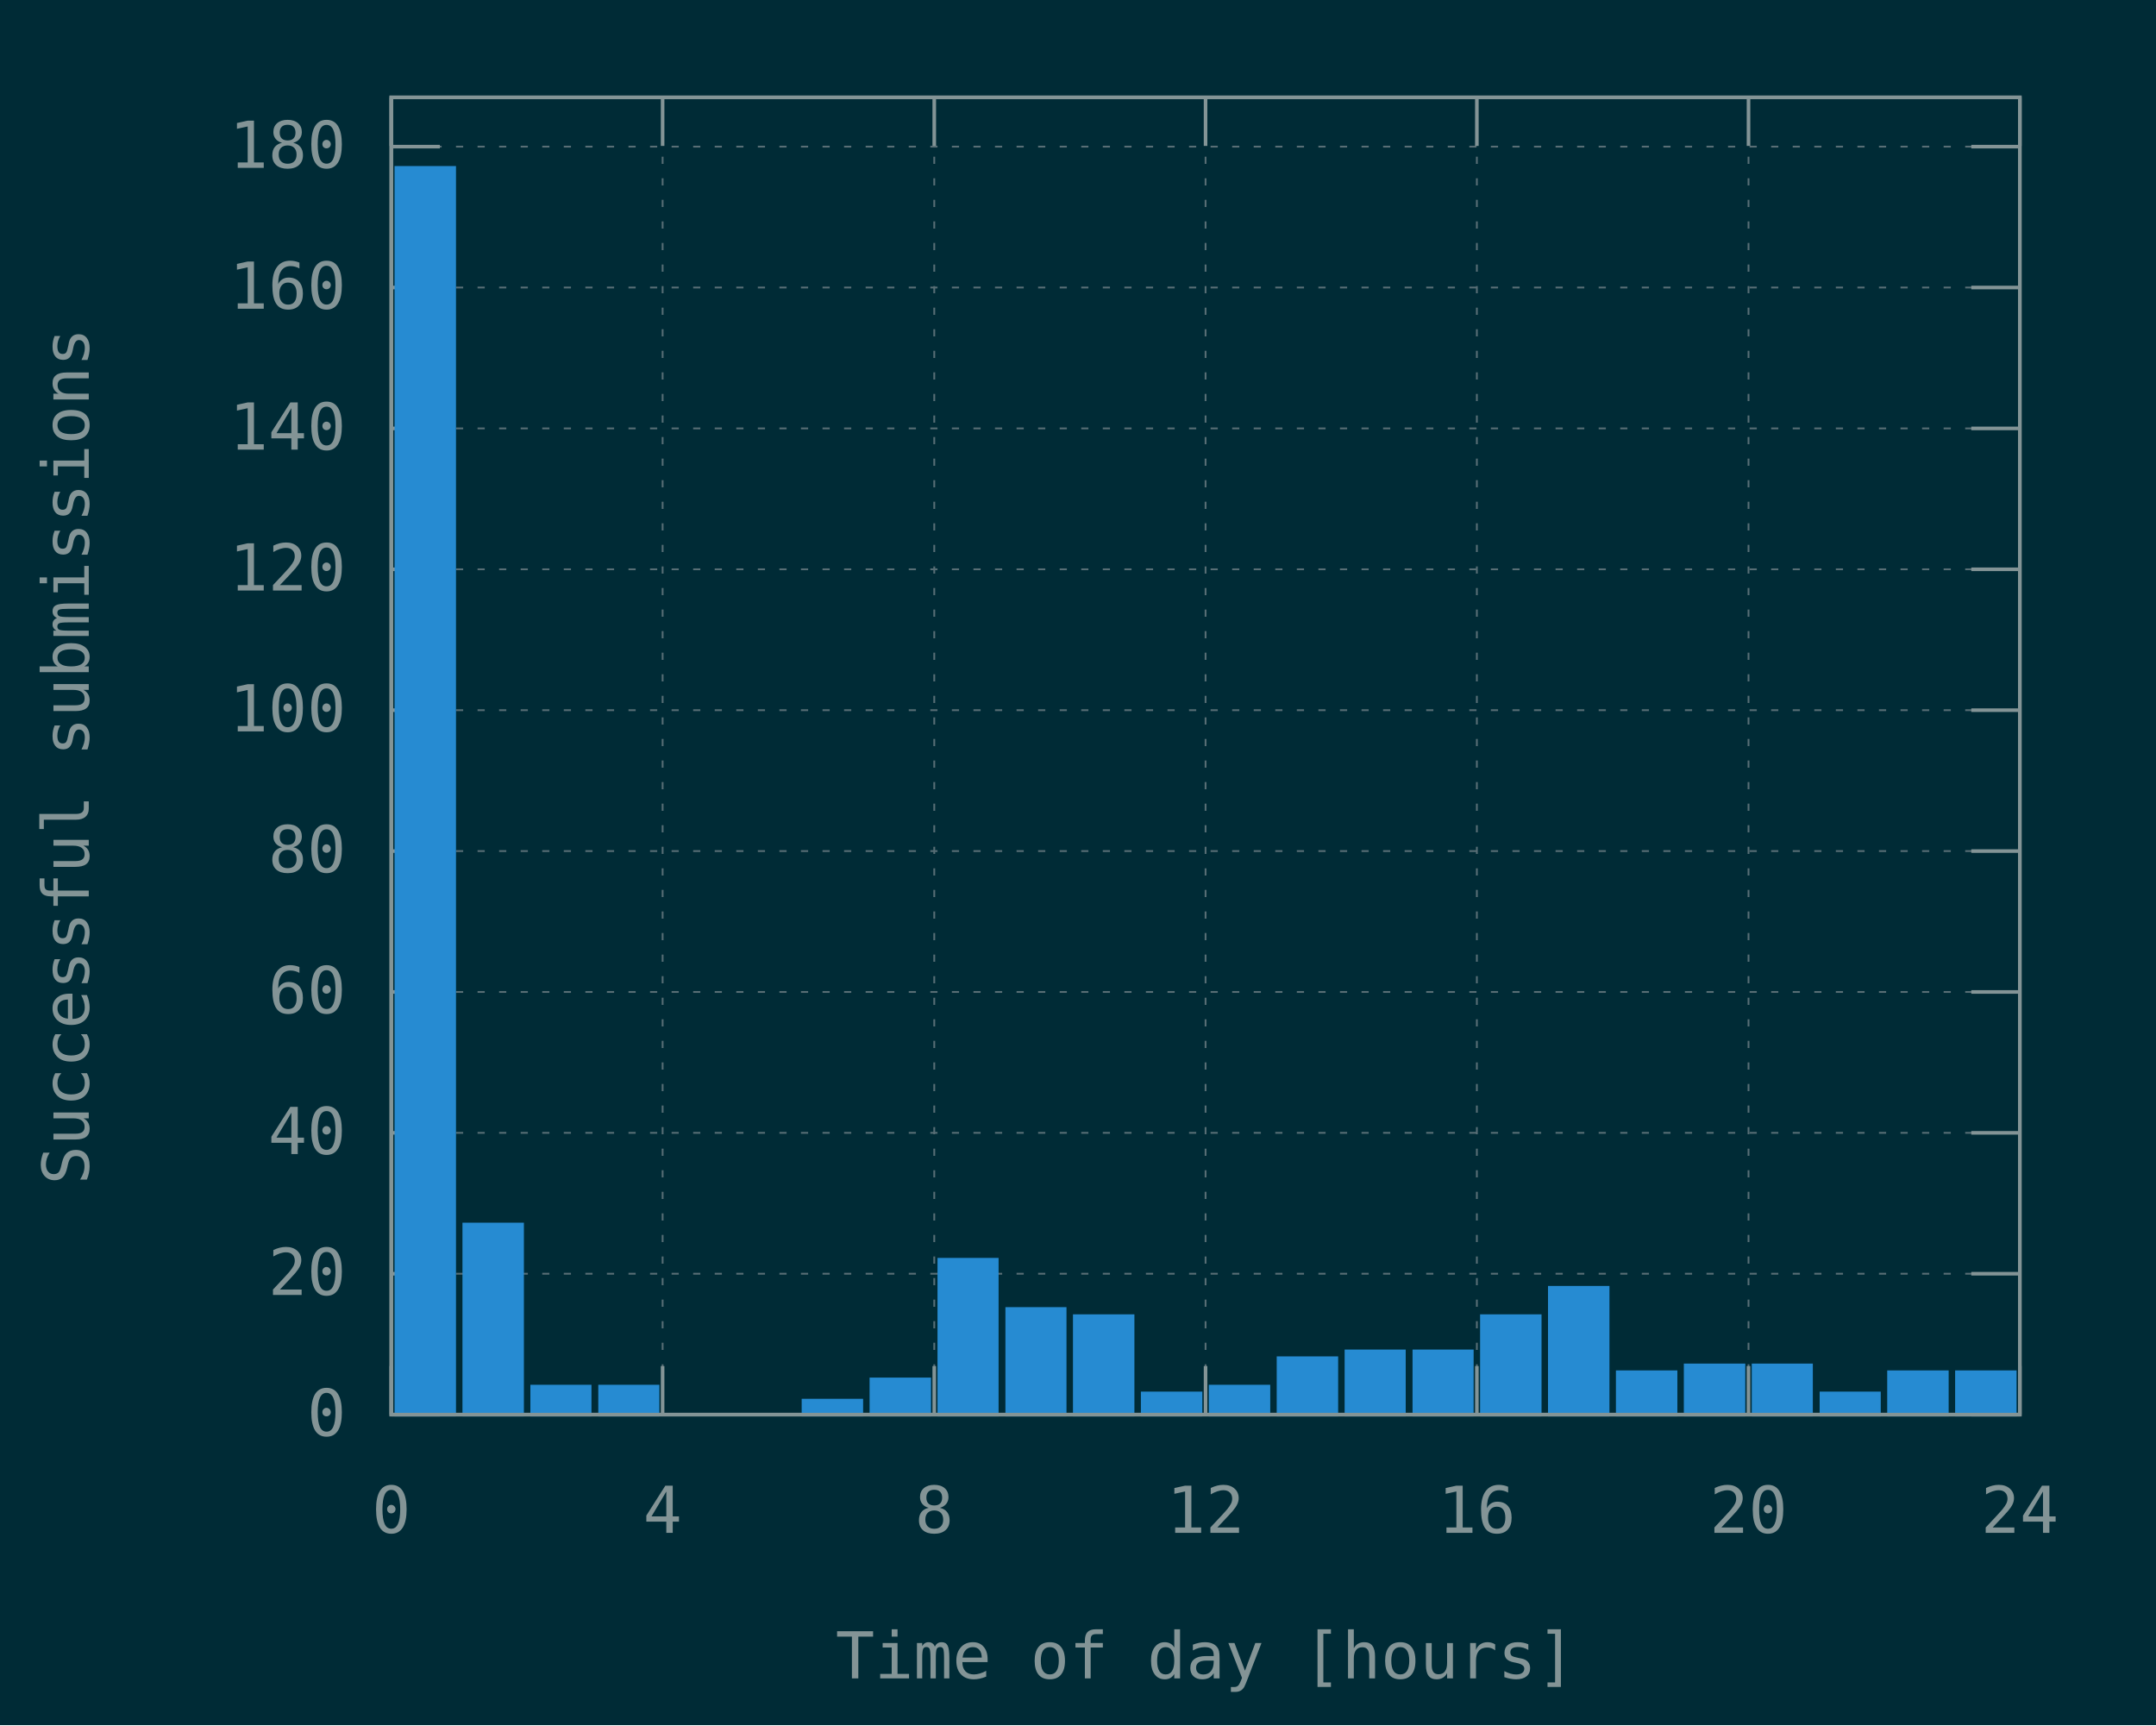
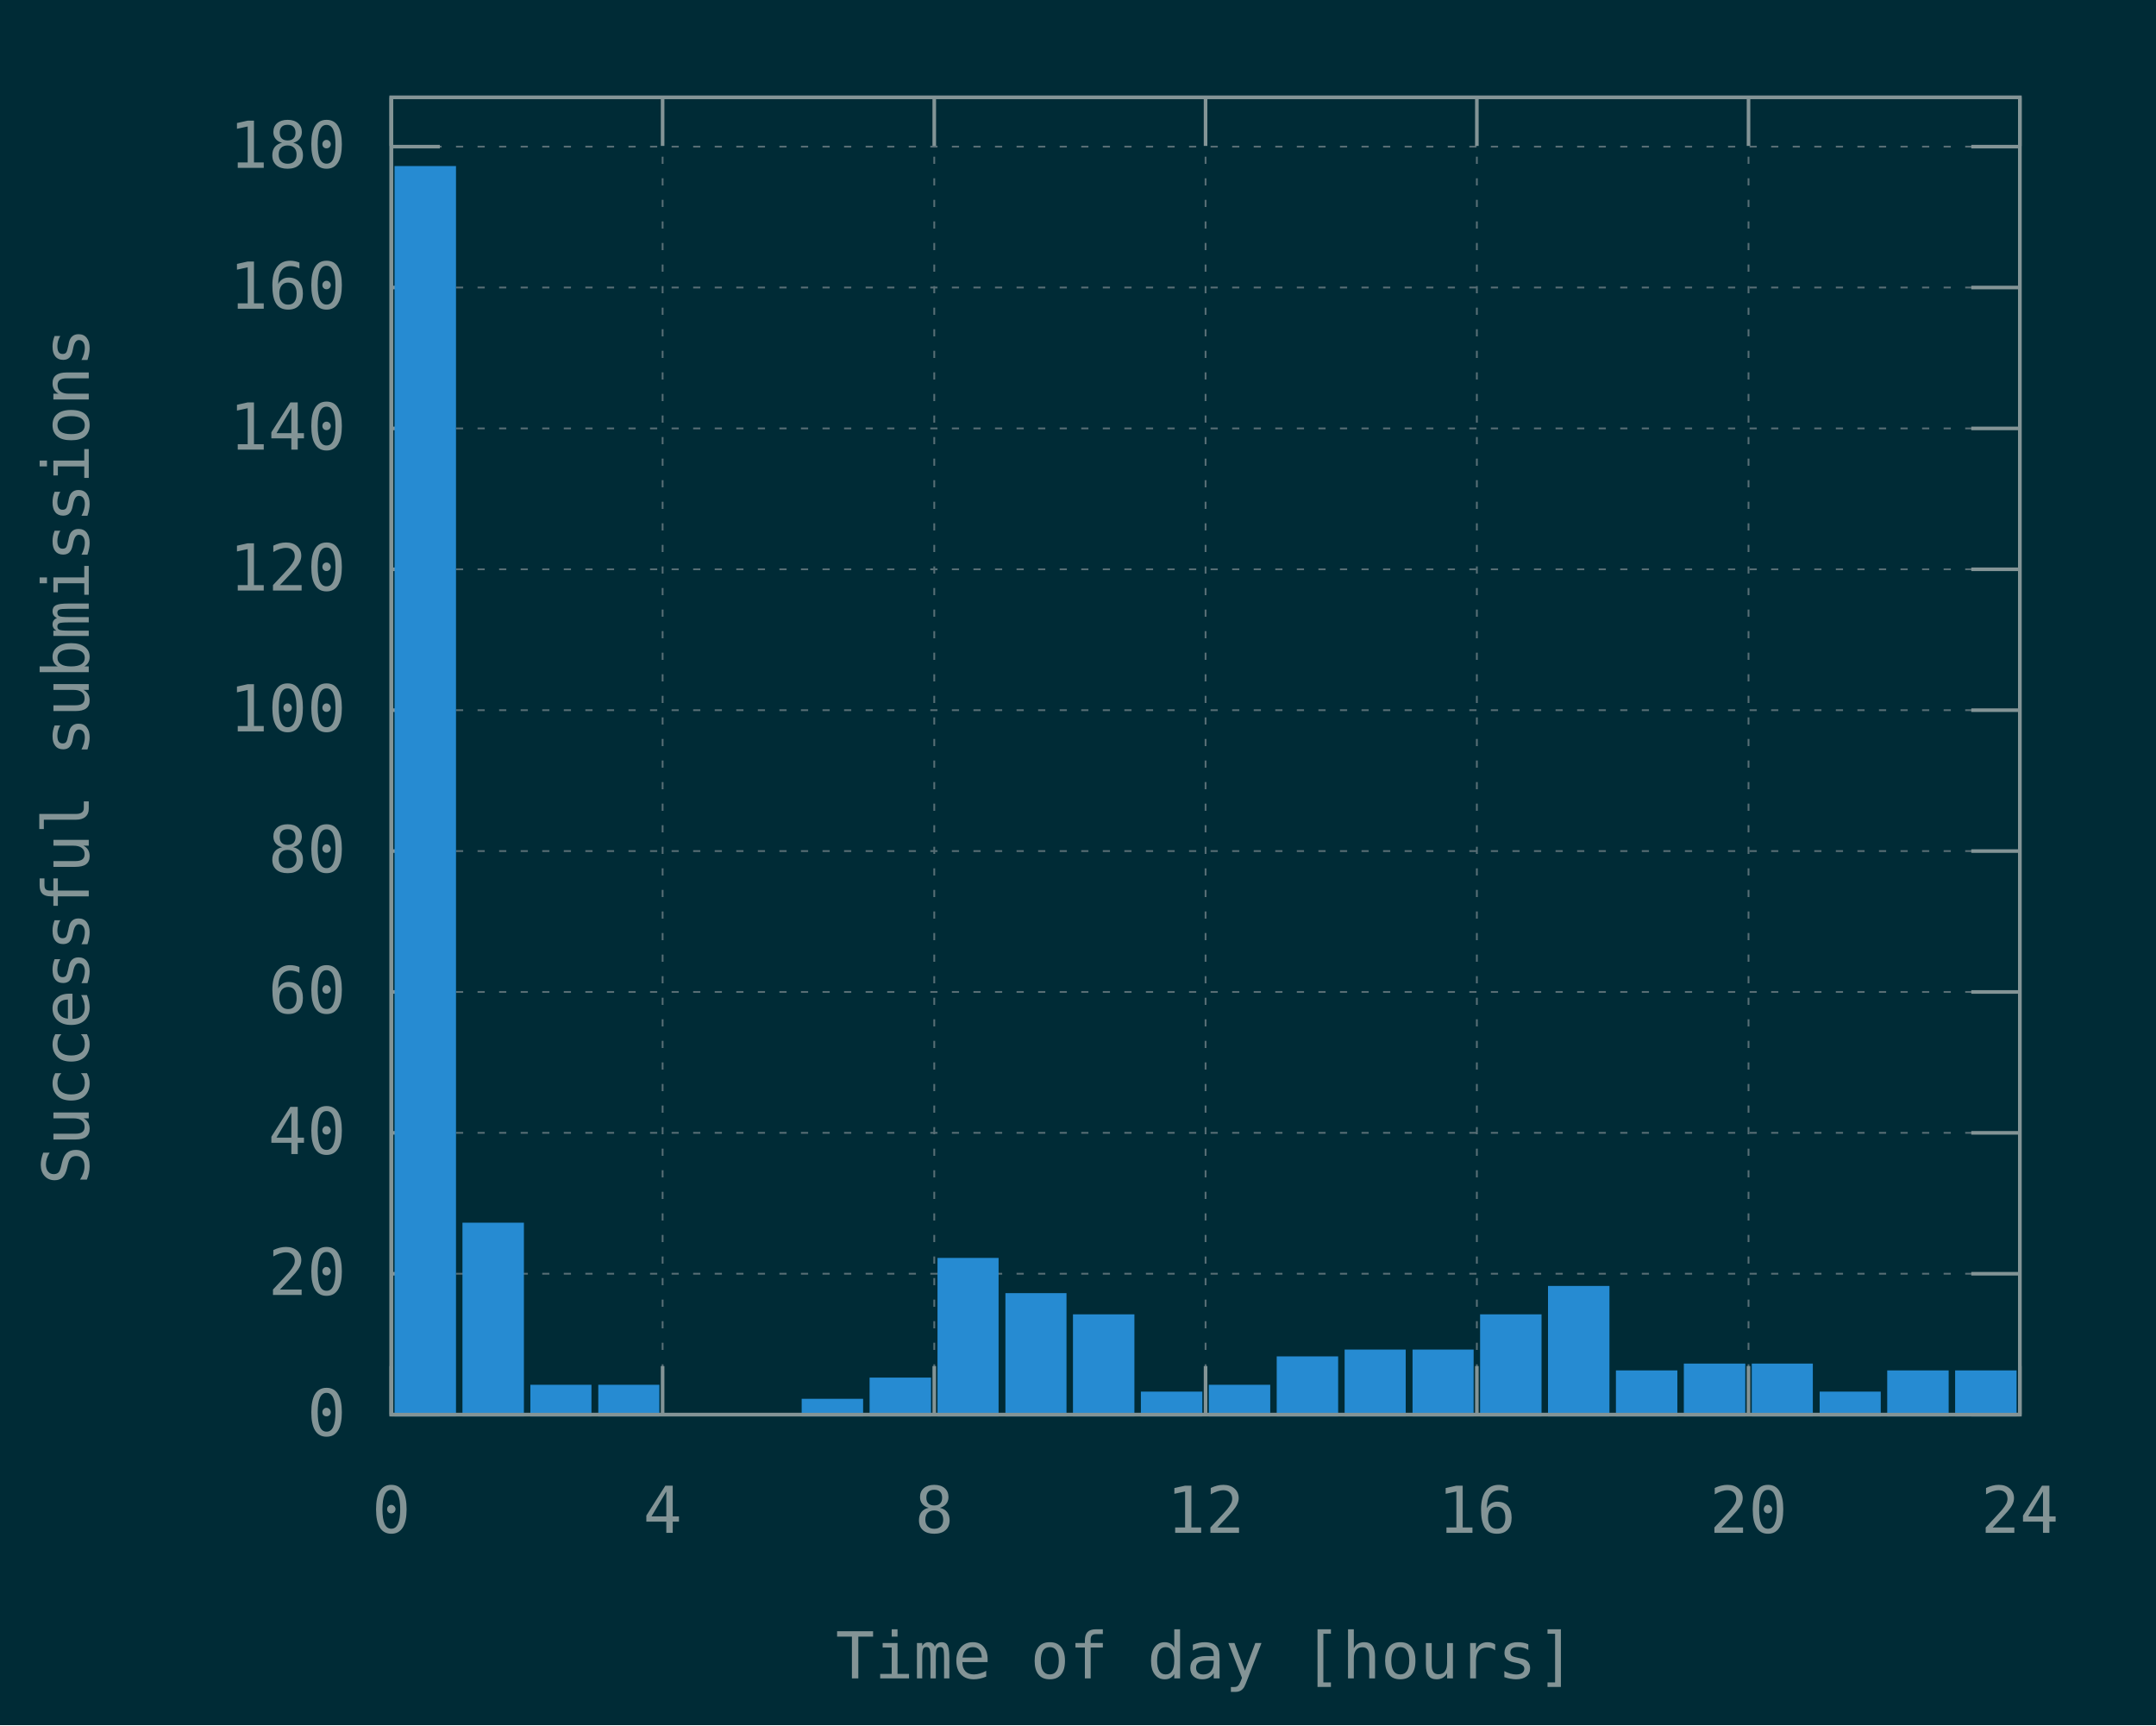
<svg xmlns="http://www.w3.org/2000/svg" xmlns:xlink="http://www.w3.org/1999/xlink" width="600" height="480" viewBox="0 0 600 480">
  <g id="gnuplot_canvas">
    <rect x="0" y="0" width="600" height="480" fill="#002b36" />
    <defs>
      <circle id="gpDot" r="0.5" stroke-width="0.5" stroke="currentColor" />
      <path id="gpPt0" stroke-width="0.148" stroke="currentColor" d="M-1,0 h2 M0,-1 v2" />
      <path id="gpPt1" stroke-width="0.148" stroke="currentColor" d="M-1,-1 L1,1 M1,-1 L-1,1" />
      <path id="gpPt2" stroke-width="0.148" stroke="currentColor" d="M-1,0 L1,0 M0,-1 L0,1 M-1,-1 L1,1 M-1,1 L1,-1" />
      <rect id="gpPt3" stroke-width="0.148" stroke="currentColor" x="-1" y="-1" width="2" height="2" />
      <rect id="gpPt4" stroke-width="0.148" stroke="currentColor" fill="currentColor" x="-1" y="-1" width="2" height="2" />
      <circle id="gpPt5" stroke-width="0.148" stroke="currentColor" cx="0" cy="0" r="1" />
      <use xlink:href="#gpPt5" id="gpPt6" fill="currentColor" stroke="none" />
      <path id="gpPt7" stroke-width="0.148" stroke="currentColor" d="M0,-1.33 L-1.33,0.67 L1.33,0.67 z" />
      <use xlink:href="#gpPt7" id="gpPt8" fill="currentColor" stroke="none" />
      <use xlink:href="#gpPt7" id="gpPt9" stroke="currentColor" transform="rotate(180)" />
      <use xlink:href="#gpPt9" id="gpPt10" fill="currentColor" stroke="none" />
      <use xlink:href="#gpPt3" id="gpPt11" stroke="currentColor" transform="rotate(45)" />
      <use xlink:href="#gpPt11" id="gpPt12" fill="currentColor" stroke="none" />
      <path id="gpPt13" stroke-width="0.148" stroke="currentColor" d="M0,1.330 L1.265,0.411 L0.782,-1.067 L-0.782,-1.076 L-1.265,0.411 z" />
      <use xlink:href="#gpPt13" id="gpPt14" fill="currentColor" stroke="none" />
      <filter id="textbox" filterUnits="objectBoundingBox" x="0" y="0" height="1" width="1">
        <feFlood flood-color="#002B36" flood-opacity="1" result="bgnd" />
        <feComposite in="SourceGraphic" in2="bgnd" operator="atop" />
      </filter>
      <filter id="greybox" filterUnits="objectBoundingBox" x="0" y="0" height="1" width="1">
        <feFlood flood-color="lightgrey" flood-opacity="1" result="grey" />
        <feComposite in="SourceGraphic" in2="grey" operator="atop" />
      </filter>
    </defs>
    <g fill="none" color="#002B36" stroke="currentColor" stroke-width="1.00" stroke-linecap="butt" stroke-linejoin="miter">
</g>
    <g fill="none" color="black" stroke="currentColor" stroke-width="1.00" stroke-linecap="butt" stroke-linejoin="miter">
</g>
    <g fill="none" color="black" stroke="rgb(131, 148, 150)" stroke-width="0.50" stroke-linecap="butt" stroke-linejoin="miter">
</g>
    <g fill="none" color="gray" stroke="currentColor" stroke-width="0.50" stroke-linecap="butt" stroke-linejoin="miter">
      <path stroke="rgb( 88, 110, 117)" stroke-dasharray="2,4" class="gridline" d="M108.9,393.6 L562.1,393.6  " />
    </g>
    <g fill="none" color="gray" stroke="rgb( 88, 110, 117)" stroke-width="1.00" stroke-linecap="butt" stroke-linejoin="miter">
</g>
    <g fill="none" color="black" stroke="currentColor" stroke-width="1.00" stroke-linecap="butt" stroke-linejoin="miter">
      <path stroke="rgb(131, 148, 150)" d="M108.9,393.6 L122.4,393.6 M562.1,393.6 L548.6,393.6  " />
      <g transform="translate(96.3,399.5)" stroke="none" fill="rgb(131,148,150)" font-family="Inconsolata" font-size="18.00" text-anchor="end">
        <text>
          <tspan font-family="Inconsolata"> 0</tspan>
        </text>
      </g>
    </g>
    <g fill="none" color="black" stroke="currentColor" stroke-width="1.00" stroke-linecap="butt" stroke-linejoin="miter">
</g>
    <g fill="none" color="black" stroke="rgb(131, 148, 150)" stroke-width="0.50" stroke-linecap="butt" stroke-linejoin="miter">
</g>
    <g fill="none" color="gray" stroke="currentColor" stroke-width="0.50" stroke-linecap="butt" stroke-linejoin="miter">
      <path stroke="rgb( 88, 110, 117)" stroke-dasharray="2,4" class="gridline" d="M108.9,354.4 L562.1,354.4  " />
    </g>
    <g fill="none" color="gray" stroke="rgb( 88, 110, 117)" stroke-width="1.00" stroke-linecap="butt" stroke-linejoin="miter">
</g>
    <g fill="none" color="black" stroke="currentColor" stroke-width="1.00" stroke-linecap="butt" stroke-linejoin="miter">
      <path stroke="rgb(131, 148, 150)" d="M108.9,354.4 L122.4,354.4 M562.1,354.4 L548.6,354.4  " />
      <g transform="translate(96.3,360.3)" stroke="none" fill="rgb(131,148,150)" font-family="Inconsolata" font-size="18.00" text-anchor="end">
        <text>
          <tspan font-family="Inconsolata"> 20</tspan>
        </text>
      </g>
    </g>
    <g fill="none" color="black" stroke="currentColor" stroke-width="1.00" stroke-linecap="butt" stroke-linejoin="miter">
</g>
    <g fill="none" color="black" stroke="rgb(131, 148, 150)" stroke-width="0.50" stroke-linecap="butt" stroke-linejoin="miter">
</g>
    <g fill="none" color="gray" stroke="currentColor" stroke-width="0.50" stroke-linecap="butt" stroke-linejoin="miter">
      <path stroke="rgb( 88, 110, 117)" stroke-dasharray="2,4" class="gridline" d="M108.9,315.2 L562.1,315.2  " />
    </g>
    <g fill="none" color="gray" stroke="rgb( 88, 110, 117)" stroke-width="1.00" stroke-linecap="butt" stroke-linejoin="miter">
</g>
    <g fill="none" color="black" stroke="currentColor" stroke-width="1.00" stroke-linecap="butt" stroke-linejoin="miter">
      <path stroke="rgb(131, 148, 150)" d="M108.9,315.2 L122.4,315.2 M562.1,315.2 L548.6,315.2  " />
      <g transform="translate(96.3,321.1)" stroke="none" fill="rgb(131,148,150)" font-family="Inconsolata" font-size="18.00" text-anchor="end">
        <text>
          <tspan font-family="Inconsolata"> 40</tspan>
        </text>
      </g>
    </g>
    <g fill="none" color="black" stroke="currentColor" stroke-width="1.00" stroke-linecap="butt" stroke-linejoin="miter">
</g>
    <g fill="none" color="black" stroke="rgb(131, 148, 150)" stroke-width="0.50" stroke-linecap="butt" stroke-linejoin="miter">
</g>
    <g fill="none" color="gray" stroke="currentColor" stroke-width="0.50" stroke-linecap="butt" stroke-linejoin="miter">
      <path stroke="rgb( 88, 110, 117)" stroke-dasharray="2,4" class="gridline" d="M108.9,276.0 L562.1,276.0  " />
    </g>
    <g fill="none" color="gray" stroke="rgb( 88, 110, 117)" stroke-width="1.00" stroke-linecap="butt" stroke-linejoin="miter">
</g>
    <g fill="none" color="black" stroke="currentColor" stroke-width="1.00" stroke-linecap="butt" stroke-linejoin="miter">
      <path stroke="rgb(131, 148, 150)" d="M108.9,276.0 L122.4,276.0 M562.1,276.0 L548.6,276.0  " />
      <g transform="translate(96.3,281.9)" stroke="none" fill="rgb(131,148,150)" font-family="Inconsolata" font-size="18.00" text-anchor="end">
        <text>
          <tspan font-family="Inconsolata"> 60</tspan>
        </text>
      </g>
    </g>
    <g fill="none" color="black" stroke="currentColor" stroke-width="1.00" stroke-linecap="butt" stroke-linejoin="miter">
</g>
    <g fill="none" color="black" stroke="rgb(131, 148, 150)" stroke-width="0.50" stroke-linecap="butt" stroke-linejoin="miter">
</g>
    <g fill="none" color="gray" stroke="currentColor" stroke-width="0.50" stroke-linecap="butt" stroke-linejoin="miter">
      <path stroke="rgb( 88, 110, 117)" stroke-dasharray="2,4" class="gridline" d="M108.9,236.8 L562.1,236.8  " />
    </g>
    <g fill="none" color="gray" stroke="rgb( 88, 110, 117)" stroke-width="1.00" stroke-linecap="butt" stroke-linejoin="miter">
</g>
    <g fill="none" color="black" stroke="currentColor" stroke-width="1.00" stroke-linecap="butt" stroke-linejoin="miter">
      <path stroke="rgb(131, 148, 150)" d="M108.9,236.8 L122.4,236.8 M562.1,236.8 L548.6,236.8  " />
      <g transform="translate(96.3,242.7)" stroke="none" fill="rgb(131,148,150)" font-family="Inconsolata" font-size="18.00" text-anchor="end">
        <text>
          <tspan font-family="Inconsolata"> 80</tspan>
        </text>
      </g>
    </g>
    <g fill="none" color="black" stroke="currentColor" stroke-width="1.00" stroke-linecap="butt" stroke-linejoin="miter">
</g>
    <g fill="none" color="black" stroke="rgb(131, 148, 150)" stroke-width="0.50" stroke-linecap="butt" stroke-linejoin="miter">
</g>
    <g fill="none" color="gray" stroke="currentColor" stroke-width="0.50" stroke-linecap="butt" stroke-linejoin="miter">
      <path stroke="rgb( 88, 110, 117)" stroke-dasharray="2,4" class="gridline" d="M108.9,197.6 L562.1,197.6  " />
    </g>
    <g fill="none" color="gray" stroke="rgb( 88, 110, 117)" stroke-width="1.00" stroke-linecap="butt" stroke-linejoin="miter">
</g>
    <g fill="none" color="black" stroke="currentColor" stroke-width="1.00" stroke-linecap="butt" stroke-linejoin="miter">
      <path stroke="rgb(131, 148, 150)" d="M108.9,197.6 L122.4,197.6 M562.1,197.6 L548.6,197.6  " />
      <g transform="translate(96.3,203.5)" stroke="none" fill="rgb(131,148,150)" font-family="Inconsolata" font-size="18.00" text-anchor="end">
        <text>
          <tspan font-family="Inconsolata"> 100</tspan>
        </text>
      </g>
    </g>
    <g fill="none" color="black" stroke="currentColor" stroke-width="1.00" stroke-linecap="butt" stroke-linejoin="miter">
</g>
    <g fill="none" color="black" stroke="rgb(131, 148, 150)" stroke-width="0.50" stroke-linecap="butt" stroke-linejoin="miter">
</g>
    <g fill="none" color="gray" stroke="currentColor" stroke-width="0.50" stroke-linecap="butt" stroke-linejoin="miter">
      <path stroke="rgb( 88, 110, 117)" stroke-dasharray="2,4" class="gridline" d="M108.9,158.4 L562.1,158.4  " />
    </g>
    <g fill="none" color="gray" stroke="rgb( 88, 110, 117)" stroke-width="1.00" stroke-linecap="butt" stroke-linejoin="miter">
</g>
    <g fill="none" color="black" stroke="currentColor" stroke-width="1.00" stroke-linecap="butt" stroke-linejoin="miter">
      <path stroke="rgb(131, 148, 150)" d="M108.9,158.4 L122.4,158.4 M562.1,158.4 L548.6,158.4  " />
      <g transform="translate(96.3,164.3)" stroke="none" fill="rgb(131,148,150)" font-family="Inconsolata" font-size="18.00" text-anchor="end">
        <text>
          <tspan font-family="Inconsolata"> 120</tspan>
        </text>
      </g>
    </g>
    <g fill="none" color="black" stroke="currentColor" stroke-width="1.00" stroke-linecap="butt" stroke-linejoin="miter">
</g>
    <g fill="none" color="black" stroke="rgb(131, 148, 150)" stroke-width="0.50" stroke-linecap="butt" stroke-linejoin="miter">
</g>
    <g fill="none" color="gray" stroke="currentColor" stroke-width="0.50" stroke-linecap="butt" stroke-linejoin="miter">
      <path stroke="rgb( 88, 110, 117)" stroke-dasharray="2,4" class="gridline" d="M108.9,119.2 L562.1,119.2  " />
    </g>
    <g fill="none" color="gray" stroke="rgb( 88, 110, 117)" stroke-width="1.00" stroke-linecap="butt" stroke-linejoin="miter">
</g>
    <g fill="none" color="black" stroke="currentColor" stroke-width="1.00" stroke-linecap="butt" stroke-linejoin="miter">
      <path stroke="rgb(131, 148, 150)" d="M108.9,119.2 L122.4,119.2 M562.1,119.2 L548.6,119.2  " />
      <g transform="translate(96.3,125.1)" stroke="none" fill="rgb(131,148,150)" font-family="Inconsolata" font-size="18.00" text-anchor="end">
        <text>
          <tspan font-family="Inconsolata"> 140</tspan>
        </text>
      </g>
    </g>
    <g fill="none" color="black" stroke="currentColor" stroke-width="1.00" stroke-linecap="butt" stroke-linejoin="miter">
</g>
    <g fill="none" color="black" stroke="rgb(131, 148, 150)" stroke-width="0.50" stroke-linecap="butt" stroke-linejoin="miter">
</g>
    <g fill="none" color="gray" stroke="currentColor" stroke-width="0.50" stroke-linecap="butt" stroke-linejoin="miter">
      <path stroke="rgb( 88, 110, 117)" stroke-dasharray="2,4" class="gridline" d="M108.9,80.0 L562.1,80.0  " />
    </g>
    <g fill="none" color="gray" stroke="rgb( 88, 110, 117)" stroke-width="1.00" stroke-linecap="butt" stroke-linejoin="miter">
</g>
    <g fill="none" color="black" stroke="currentColor" stroke-width="1.00" stroke-linecap="butt" stroke-linejoin="miter">
      <path stroke="rgb(131, 148, 150)" d="M108.9,80.0 L122.4,80.0 M562.1,80.0 L548.6,80.0  " />
      <g transform="translate(96.3,85.9)" stroke="none" fill="rgb(131,148,150)" font-family="Inconsolata" font-size="18.00" text-anchor="end">
        <text>
          <tspan font-family="Inconsolata"> 160</tspan>
        </text>
      </g>
    </g>
    <g fill="none" color="black" stroke="currentColor" stroke-width="1.00" stroke-linecap="butt" stroke-linejoin="miter">
</g>
    <g fill="none" color="black" stroke="rgb(131, 148, 150)" stroke-width="0.50" stroke-linecap="butt" stroke-linejoin="miter">
</g>
    <g fill="none" color="gray" stroke="currentColor" stroke-width="0.50" stroke-linecap="butt" stroke-linejoin="miter">
      <path stroke="rgb( 88, 110, 117)" stroke-dasharray="2,4" class="gridline" d="M108.9,40.8 L562.1,40.8  " />
    </g>
    <g fill="none" color="gray" stroke="rgb( 88, 110, 117)" stroke-width="1.00" stroke-linecap="butt" stroke-linejoin="miter">
</g>
    <g fill="none" color="black" stroke="currentColor" stroke-width="1.00" stroke-linecap="butt" stroke-linejoin="miter">
      <path stroke="rgb(131, 148, 150)" d="M108.9,40.8 L122.4,40.8 M562.1,40.8 L548.6,40.8  " />
      <g transform="translate(96.3,46.7)" stroke="none" fill="rgb(131,148,150)" font-family="Inconsolata" font-size="18.00" text-anchor="end">
        <text>
          <tspan font-family="Inconsolata"> 180</tspan>
        </text>
      </g>
    </g>
    <g fill="none" color="black" stroke="currentColor" stroke-width="1.00" stroke-linecap="butt" stroke-linejoin="miter">
</g>
    <g fill="none" color="black" stroke="rgb(131, 148, 150)" stroke-width="0.50" stroke-linecap="butt" stroke-linejoin="miter">
</g>
    <g fill="none" color="gray" stroke="currentColor" stroke-width="0.50" stroke-linecap="butt" stroke-linejoin="miter">
      <path stroke="rgb( 88, 110, 117)" stroke-dasharray="2,4" class="gridline" d="M108.9,393.6 L108.9,27.1  " />
    </g>
    <g fill="none" color="gray" stroke="rgb( 88, 110, 117)" stroke-width="1.00" stroke-linecap="butt" stroke-linejoin="miter">
</g>
    <g fill="none" color="black" stroke="currentColor" stroke-width="1.00" stroke-linecap="butt" stroke-linejoin="miter">
      <path stroke="rgb(131, 148, 150)" d="M108.9,393.6 L108.9,380.1 M108.9,27.1 L108.9,40.6  " />
      <g transform="translate(108.9,426.5)" stroke="none" fill="rgb(131,148,150)" font-family="Inconsolata" font-size="18.00" text-anchor="middle">
        <text>
          <tspan font-family="Inconsolata"> 0</tspan>
        </text>
      </g>
    </g>
    <g fill="none" color="black" stroke="currentColor" stroke-width="1.00" stroke-linecap="butt" stroke-linejoin="miter">
</g>
    <g fill="none" color="black" stroke="rgb(131, 148, 150)" stroke-width="0.50" stroke-linecap="butt" stroke-linejoin="miter">
</g>
    <g fill="none" color="gray" stroke="currentColor" stroke-width="0.50" stroke-linecap="butt" stroke-linejoin="miter">
      <path stroke="rgb( 88, 110, 117)" stroke-dasharray="2,4" class="gridline" d="M184.4,393.6 L184.4,27.1  " />
    </g>
    <g fill="none" color="gray" stroke="rgb( 88, 110, 117)" stroke-width="1.00" stroke-linecap="butt" stroke-linejoin="miter">
</g>
    <g fill="none" color="black" stroke="currentColor" stroke-width="1.00" stroke-linecap="butt" stroke-linejoin="miter">
      <path stroke="rgb(131, 148, 150)" d="M184.4,393.6 L184.4,380.1 M184.4,27.1 L184.4,40.6  " />
      <g transform="translate(184.4,426.5)" stroke="none" fill="rgb(131,148,150)" font-family="Inconsolata" font-size="18.00" text-anchor="middle">
        <text>
          <tspan font-family="Inconsolata"> 4</tspan>
        </text>
      </g>
    </g>
    <g fill="none" color="black" stroke="currentColor" stroke-width="1.00" stroke-linecap="butt" stroke-linejoin="miter">
</g>
    <g fill="none" color="black" stroke="rgb(131, 148, 150)" stroke-width="0.50" stroke-linecap="butt" stroke-linejoin="miter">
</g>
    <g fill="none" color="gray" stroke="currentColor" stroke-width="0.50" stroke-linecap="butt" stroke-linejoin="miter">
      <path stroke="rgb( 88, 110, 117)" stroke-dasharray="2,4" class="gridline" d="M260.0,393.6 L260.0,27.1  " />
    </g>
    <g fill="none" color="gray" stroke="rgb( 88, 110, 117)" stroke-width="1.00" stroke-linecap="butt" stroke-linejoin="miter">
</g>
    <g fill="none" color="black" stroke="currentColor" stroke-width="1.00" stroke-linecap="butt" stroke-linejoin="miter">
      <path stroke="rgb(131, 148, 150)" d="M260.0,393.6 L260.0,380.1 M260.0,27.1 L260.0,40.6  " />
      <g transform="translate(260.0,426.5)" stroke="none" fill="rgb(131,148,150)" font-family="Inconsolata" font-size="18.00" text-anchor="middle">
        <text>
          <tspan font-family="Inconsolata"> 8</tspan>
        </text>
      </g>
    </g>
    <g fill="none" color="black" stroke="currentColor" stroke-width="1.00" stroke-linecap="butt" stroke-linejoin="miter">
</g>
    <g fill="none" color="black" stroke="rgb(131, 148, 150)" stroke-width="0.50" stroke-linecap="butt" stroke-linejoin="miter">
</g>
    <g fill="none" color="gray" stroke="currentColor" stroke-width="0.50" stroke-linecap="butt" stroke-linejoin="miter">
      <path stroke="rgb( 88, 110, 117)" stroke-dasharray="2,4" class="gridline" d="M335.5,393.6 L335.5,27.1  " />
    </g>
    <g fill="none" color="gray" stroke="rgb( 88, 110, 117)" stroke-width="1.00" stroke-linecap="butt" stroke-linejoin="miter">
</g>
    <g fill="none" color="black" stroke="currentColor" stroke-width="1.00" stroke-linecap="butt" stroke-linejoin="miter">
      <path stroke="rgb(131, 148, 150)" d="M335.5,393.6 L335.5,380.1 M335.5,27.1 L335.5,40.6  " />
      <g transform="translate(335.5,426.5)" stroke="none" fill="rgb(131,148,150)" font-family="Inconsolata" font-size="18.00" text-anchor="middle">
        <text>
          <tspan font-family="Inconsolata"> 12</tspan>
        </text>
      </g>
    </g>
    <g fill="none" color="black" stroke="currentColor" stroke-width="1.00" stroke-linecap="butt" stroke-linejoin="miter">
</g>
    <g fill="none" color="black" stroke="rgb(131, 148, 150)" stroke-width="0.50" stroke-linecap="butt" stroke-linejoin="miter">
</g>
    <g fill="none" color="gray" stroke="currentColor" stroke-width="0.50" stroke-linecap="butt" stroke-linejoin="miter">
      <path stroke="rgb( 88, 110, 117)" stroke-dasharray="2,4" class="gridline" d="M411.0,393.6 L411.0,27.1  " />
    </g>
    <g fill="none" color="gray" stroke="rgb( 88, 110, 117)" stroke-width="1.00" stroke-linecap="butt" stroke-linejoin="miter">
</g>
    <g fill="none" color="black" stroke="currentColor" stroke-width="1.00" stroke-linecap="butt" stroke-linejoin="miter">
      <path stroke="rgb(131, 148, 150)" d="M411.0,393.6 L411.0,380.1 M411.0,27.1 L411.0,40.6  " />
      <g transform="translate(411.0,426.5)" stroke="none" fill="rgb(131,148,150)" font-family="Inconsolata" font-size="18.00" text-anchor="middle">
        <text>
          <tspan font-family="Inconsolata"> 16</tspan>
        </text>
      </g>
    </g>
    <g fill="none" color="black" stroke="currentColor" stroke-width="1.00" stroke-linecap="butt" stroke-linejoin="miter">
</g>
    <g fill="none" color="black" stroke="rgb(131, 148, 150)" stroke-width="0.50" stroke-linecap="butt" stroke-linejoin="miter">
</g>
    <g fill="none" color="gray" stroke="currentColor" stroke-width="0.50" stroke-linecap="butt" stroke-linejoin="miter">
      <path stroke="rgb( 88, 110, 117)" stroke-dasharray="2,4" class="gridline" d="M486.6,393.6 L486.6,40.6 L486.6,27.1  " />
    </g>
    <g fill="none" color="gray" stroke="rgb( 88, 110, 117)" stroke-width="1.00" stroke-linecap="butt" stroke-linejoin="miter">
</g>
    <g fill="none" color="black" stroke="currentColor" stroke-width="1.00" stroke-linecap="butt" stroke-linejoin="miter">
      <path stroke="rgb(131, 148, 150)" d="M486.6,393.6 L486.6,380.1 M486.6,27.1 L486.6,40.6  " />
      <g transform="translate(486.6,426.5)" stroke="none" fill="rgb(131,148,150)" font-family="Inconsolata" font-size="18.00" text-anchor="middle">
        <text>
          <tspan font-family="Inconsolata"> 20</tspan>
        </text>
      </g>
    </g>
    <g fill="none" color="black" stroke="currentColor" stroke-width="1.00" stroke-linecap="butt" stroke-linejoin="miter">
</g>
    <g fill="none" color="black" stroke="rgb(131, 148, 150)" stroke-width="0.50" stroke-linecap="butt" stroke-linejoin="miter">
</g>
    <g fill="none" color="gray" stroke="currentColor" stroke-width="0.50" stroke-linecap="butt" stroke-linejoin="miter">
      <path stroke="rgb( 88, 110, 117)" stroke-dasharray="2,4" class="gridline" d="M562.1,393.6 L562.1,27.1  " />
    </g>
    <g fill="none" color="gray" stroke="rgb( 88, 110, 117)" stroke-width="1.00" stroke-linecap="butt" stroke-linejoin="miter">
</g>
    <g fill="none" color="black" stroke="currentColor" stroke-width="1.00" stroke-linecap="butt" stroke-linejoin="miter">
      <path stroke="rgb(131, 148, 150)" d="M562.1,393.6 L562.1,380.1 M562.1,27.1 L562.1,40.6  " />
      <g transform="translate(562.1,426.5)" stroke="none" fill="rgb(131,148,150)" font-family="Inconsolata" font-size="18.00" text-anchor="middle">
        <text>
          <tspan font-family="Inconsolata"> 24</tspan>
        </text>
      </g>
    </g>
    <g fill="none" color="black" stroke="currentColor" stroke-width="1.00" stroke-linecap="butt" stroke-linejoin="miter">
</g>
    <g fill="none" color="black" stroke="currentColor" stroke-width="1.00" stroke-linecap="butt" stroke-linejoin="miter">
      <path stroke="rgb(131, 148, 150)" d="M108.9,27.1 L108.9,393.6 L562.1,393.6 L562.1,27.1 L108.9,27.1 Z  " />
    </g>
    <g fill="none" color="black" stroke="currentColor" stroke-width="1.00" stroke-linecap="butt" stroke-linejoin="miter">
      <g transform="translate(24.7,210.4) rotate(270)" stroke="none" fill="rgb(131,148,150)" font-family="Inconsolata" font-size="18.00" text-anchor="middle">
        <text>
          <tspan font-family="Inconsolata">Successful submissions</tspan>
        </text>
      </g>
    </g>
    <g fill="none" color="black" stroke="currentColor" stroke-width="1.00" stroke-linecap="butt" stroke-linejoin="miter">
      <g transform="translate(335.5,467.0)" stroke="none" fill="rgb(131,148,150)" font-family="Inconsolata" font-size="18.00" text-anchor="middle">
        <text>
          <tspan font-family="Inconsolata">Time of day [hours]</tspan>
        </text>
      </g>
    </g>
    <g fill="none" color="black" stroke="currentColor" stroke-width="1.00" stroke-linecap="butt" stroke-linejoin="miter">
</g>
    <g id="gnuplot_plot_1">
      <g fill="none" color="black" stroke="currentColor" stroke-width="1.00" stroke-linecap="butt" stroke-linejoin="miter">
        <g stroke="none" shape-rendering="crispEdges">
          <polygon fill="rgb( 38, 139, 210)" points="110.3,393.6 126.5,393.6 126.5,46.6 110.3,46.6 " />
        </g>
        <path stroke="rgb( 38, 139, 210)" d="M110.3,393.6 L110.3,46.7 L126.4,46.7 L126.4,393.6 L110.3,393.6 Z  " />
        <g stroke="none" shape-rendering="crispEdges">
          <polygon fill="rgb( 38, 139, 210)" points="129.2,393.6 145.4,393.6 145.4,340.6 129.2,340.6 " />
        </g>
        <path stroke="rgb( 38, 139, 210)" d="M129.2,393.6 L129.2,340.7 L145.3,340.7 L145.3,393.6 L129.2,393.6 Z  " />
        <g stroke="none" shape-rendering="crispEdges">
          <polygon fill="rgb( 38, 139, 210)" points="148.1,393.6 164.2,393.6 164.2,385.7 148.1,385.7 " />
        </g>
        <path stroke="rgb( 38, 139, 210)" d="M148.1,393.6 L148.1,385.8 L164.1,385.8 L164.1,393.6 L148.1,393.6 Z  " />
        <g stroke="none" shape-rendering="crispEdges">
          <polygon fill="rgb( 38, 139, 210)" points="167.0,393.6 183.1,393.6 183.1,385.7 167.0,385.7 " />
        </g>
        <path stroke="rgb( 38, 139, 210)" d="M167.0,393.6 L167.0,385.8 L183.0,385.8 L183.0,393.6 L167.0,393.6 Z  " />
        <g stroke="none" shape-rendering="crispEdges">
          <polygon fill="rgb( 38, 139, 210)" points="223.6,393.6 239.8,393.6 239.8,389.6 223.6,389.6 " />
        </g>
        <path stroke="rgb( 38, 139, 210)" d="M223.6,393.6 L223.6,389.7 L239.7,389.7 L239.7,393.6 L223.6,393.6 Z  " />
        <g stroke="none" shape-rendering="crispEdges">
          <polygon fill="rgb( 38, 139, 210)" points="242.5,393.6 258.7,393.6 258.7,383.7 242.5,383.7 " />
        </g>
        <path stroke="rgb( 38, 139, 210)" d="M242.5,393.6 L242.5,383.8 L258.6,383.8 L258.6,393.6 L242.5,393.6 Z  " />
        <g stroke="none" shape-rendering="crispEdges">
          <polygon fill="rgb( 38, 139, 210)" points="261.4,393.6 277.5,393.6 277.5,350.4 261.4,350.4 " />
        </g>
        <path stroke="rgb( 38, 139, 210)" d="M261.4,393.6 L261.4,350.5 L277.4,350.5 L277.4,393.6 L261.4,393.6 Z  " />
        <g stroke="none" shape-rendering="crispEdges">
-           <polygon fill="rgb( 38, 139, 210)" points="280.3,393.6 296.4,393.6 296.4,364.1 280.3,364.1 " />
-         </g>
-         <path stroke="rgb( 38, 139, 210)" d="M280.3,393.6 L280.3,364.2 L296.3,364.2 L296.3,393.6 L280.3,393.6 Z  " />
+           <polygon fill="rgb( 38, 139, 210)" points="280.3,393.6 296.4,393.6 296.4,360.2 280.3,360.2 " />
+         </g>
+         <path stroke="rgb( 38, 139, 210)" d="M280.3,393.6 L280.3,360.3 L296.3,360.3 L296.3,393.6 L280.3,393.6 Z  " />
        <g stroke="none" shape-rendering="crispEdges">
          <polygon fill="rgb( 38, 139, 210)" points="299.1,393.6 315.3,393.6 315.3,366.1 299.1,366.1 " />
        </g>
        <path stroke="rgb( 38, 139, 210)" d="M299.1,393.6 L299.1,366.2 L315.2,366.2 L315.2,393.6 L299.1,393.6 Z  " />
        <g stroke="none" shape-rendering="crispEdges">
          <polygon fill="rgb( 38, 139, 210)" points="318.0,393.6 334.2,393.6 334.2,387.6 318.0,387.6 " />
        </g>
        <path stroke="rgb( 38, 139, 210)" d="M318.0,393.6 L318.0,387.7 L334.1,387.7 L334.1,393.6 L318.0,393.6 Z  " />
        <g stroke="none" shape-rendering="crispEdges">
          <polygon fill="rgb( 38, 139, 210)" points="336.9,393.6 353.1,393.6 353.1,385.7 336.9,385.7 " />
        </g>
        <path stroke="rgb( 38, 139, 210)" d="M336.9,393.6 L336.9,385.8 L353.0,385.8 L353.0,393.6 L336.9,393.6 Z  " />
        <g stroke="none" shape-rendering="crispEdges">
          <polygon fill="rgb( 38, 139, 210)" points="355.8,393.6 372.0,393.6 372.0,377.8 355.8,377.8 " />
        </g>
        <path stroke="rgb( 38, 139, 210)" d="M355.8,393.6 L355.8,377.9 L371.9,377.9 L371.9,393.6 L355.8,393.6 Z  " />
        <g stroke="none" shape-rendering="crispEdges">
          <polygon fill="rgb( 38, 139, 210)" points="374.7,393.6 390.8,393.6 390.8,375.9 374.7,375.9 " />
        </g>
        <path stroke="rgb( 38, 139, 210)" d="M374.7,393.6 L374.7,376.0 L390.7,376.0 L390.7,393.6 L374.7,393.6 Z  " />
        <g stroke="none" shape-rendering="crispEdges">
          <polygon fill="rgb( 38, 139, 210)" points="393.6,393.6 409.7,393.6 409.7,375.9 393.6,375.9 " />
        </g>
        <path stroke="rgb( 38, 139, 210)" d="M393.6,393.6 L393.6,376.0 L409.6,376.0 L409.6,393.6 L393.6,393.6 Z  " />
        <g stroke="none" shape-rendering="crispEdges">
          <polygon fill="rgb( 38, 139, 210)" points="412.4,393.6 428.6,393.6 428.6,366.1 412.4,366.1 " />
        </g>
        <path stroke="rgb( 38, 139, 210)" d="M412.4,393.6 L412.4,366.2 L428.5,366.2 L428.5,393.6 L412.4,393.6 Z  " />
        <g stroke="none" shape-rendering="crispEdges">
          <polygon fill="rgb( 38, 139, 210)" points="431.3,393.6 447.5,393.6 447.5,358.2 431.3,358.2 " />
        </g>
        <path stroke="rgb( 38, 139, 210)" d="M431.3,393.6 L431.3,358.3 L447.4,358.3 L447.4,393.6 L431.3,393.6 Z  " />
        <g stroke="none" shape-rendering="crispEdges">
          <polygon fill="rgb( 38, 139, 210)" points="450.2,393.6 466.4,393.6 466.4,381.7 450.2,381.7 " />
        </g>
        <path stroke="rgb( 38, 139, 210)" d="M450.2,393.6 L450.2,381.8 L466.3,381.8 L466.3,393.6 L450.2,393.6 Z  " />
        <g stroke="none" shape-rendering="crispEdges">
          <polygon fill="rgb( 38, 139, 210)" points="469.1,393.6 485.3,393.6 485.3,379.8 469.1,379.8 " />
        </g>
        <path stroke="rgb( 38, 139, 210)" d="M469.1,393.6 L469.1,379.9 L485.2,379.9 L485.2,393.6 L469.1,393.6 Z  " />
        <g stroke="none" shape-rendering="crispEdges">
          <polygon fill="rgb( 38, 139, 210)" points="488.0,393.6 504.1,393.6 504.1,379.8 488.0,379.8 " />
        </g>
        <path stroke="rgb( 38, 139, 210)" d="M488.0,393.6 L488.0,379.9 L504.0,379.9 L504.0,393.6 L488.0,393.6 Z  " />
        <g stroke="none" shape-rendering="crispEdges">
          <polygon fill="rgb( 38, 139, 210)" points="506.9,393.6 523.0,393.6 523.0,387.6 506.9,387.6 " />
        </g>
        <path stroke="rgb( 38, 139, 210)" d="M506.9,393.6 L506.9,387.7 L522.9,387.7 L522.9,393.6 L506.9,393.6 Z  " />
        <g stroke="none" shape-rendering="crispEdges">
          <polygon fill="rgb( 38, 139, 210)" points="525.7,393.6 541.9,393.6 541.9,381.7 525.7,381.7 " />
        </g>
        <path stroke="rgb( 38, 139, 210)" d="M525.7,393.6 L525.7,381.8 L541.8,381.8 L541.8,393.6 L525.7,393.6 Z  " />
        <g stroke="none" shape-rendering="crispEdges">
          <polygon fill="rgb( 38, 139, 210)" points="544.6,393.6 560.8,393.6 560.8,381.7 544.6,381.7 " />
        </g>
        <path stroke="rgb( 38, 139, 210)" d="M544.6,393.6 L544.6,381.8 L560.7,381.8 L560.7,393.6 L544.6,393.6 Z  " />
      </g>
    </g>
    <g fill="none" color="#002B36" stroke="rgb( 38, 139, 210)" stroke-width="2.00" stroke-linecap="butt" stroke-linejoin="miter">
</g>
    <g fill="none" color="black" stroke="currentColor" stroke-width="2.00" stroke-linecap="butt" stroke-linejoin="miter">
</g>
    <g fill="none" color="black" stroke="black" stroke-width="1.00" stroke-linecap="butt" stroke-linejoin="miter">
</g>
    <g fill="none" color="black" stroke="currentColor" stroke-width="1.00" stroke-linecap="butt" stroke-linejoin="miter">
      <path stroke="rgb(131, 148, 150)" d="M108.9,27.1 L108.9,393.6 L562.1,393.6 L562.1,27.1 L108.9,27.1 Z  " />
    </g>
    <g fill="none" color="black" stroke="currentColor" stroke-width="1.00" stroke-linecap="butt" stroke-linejoin="miter">
</g>
  </g>
</svg>
